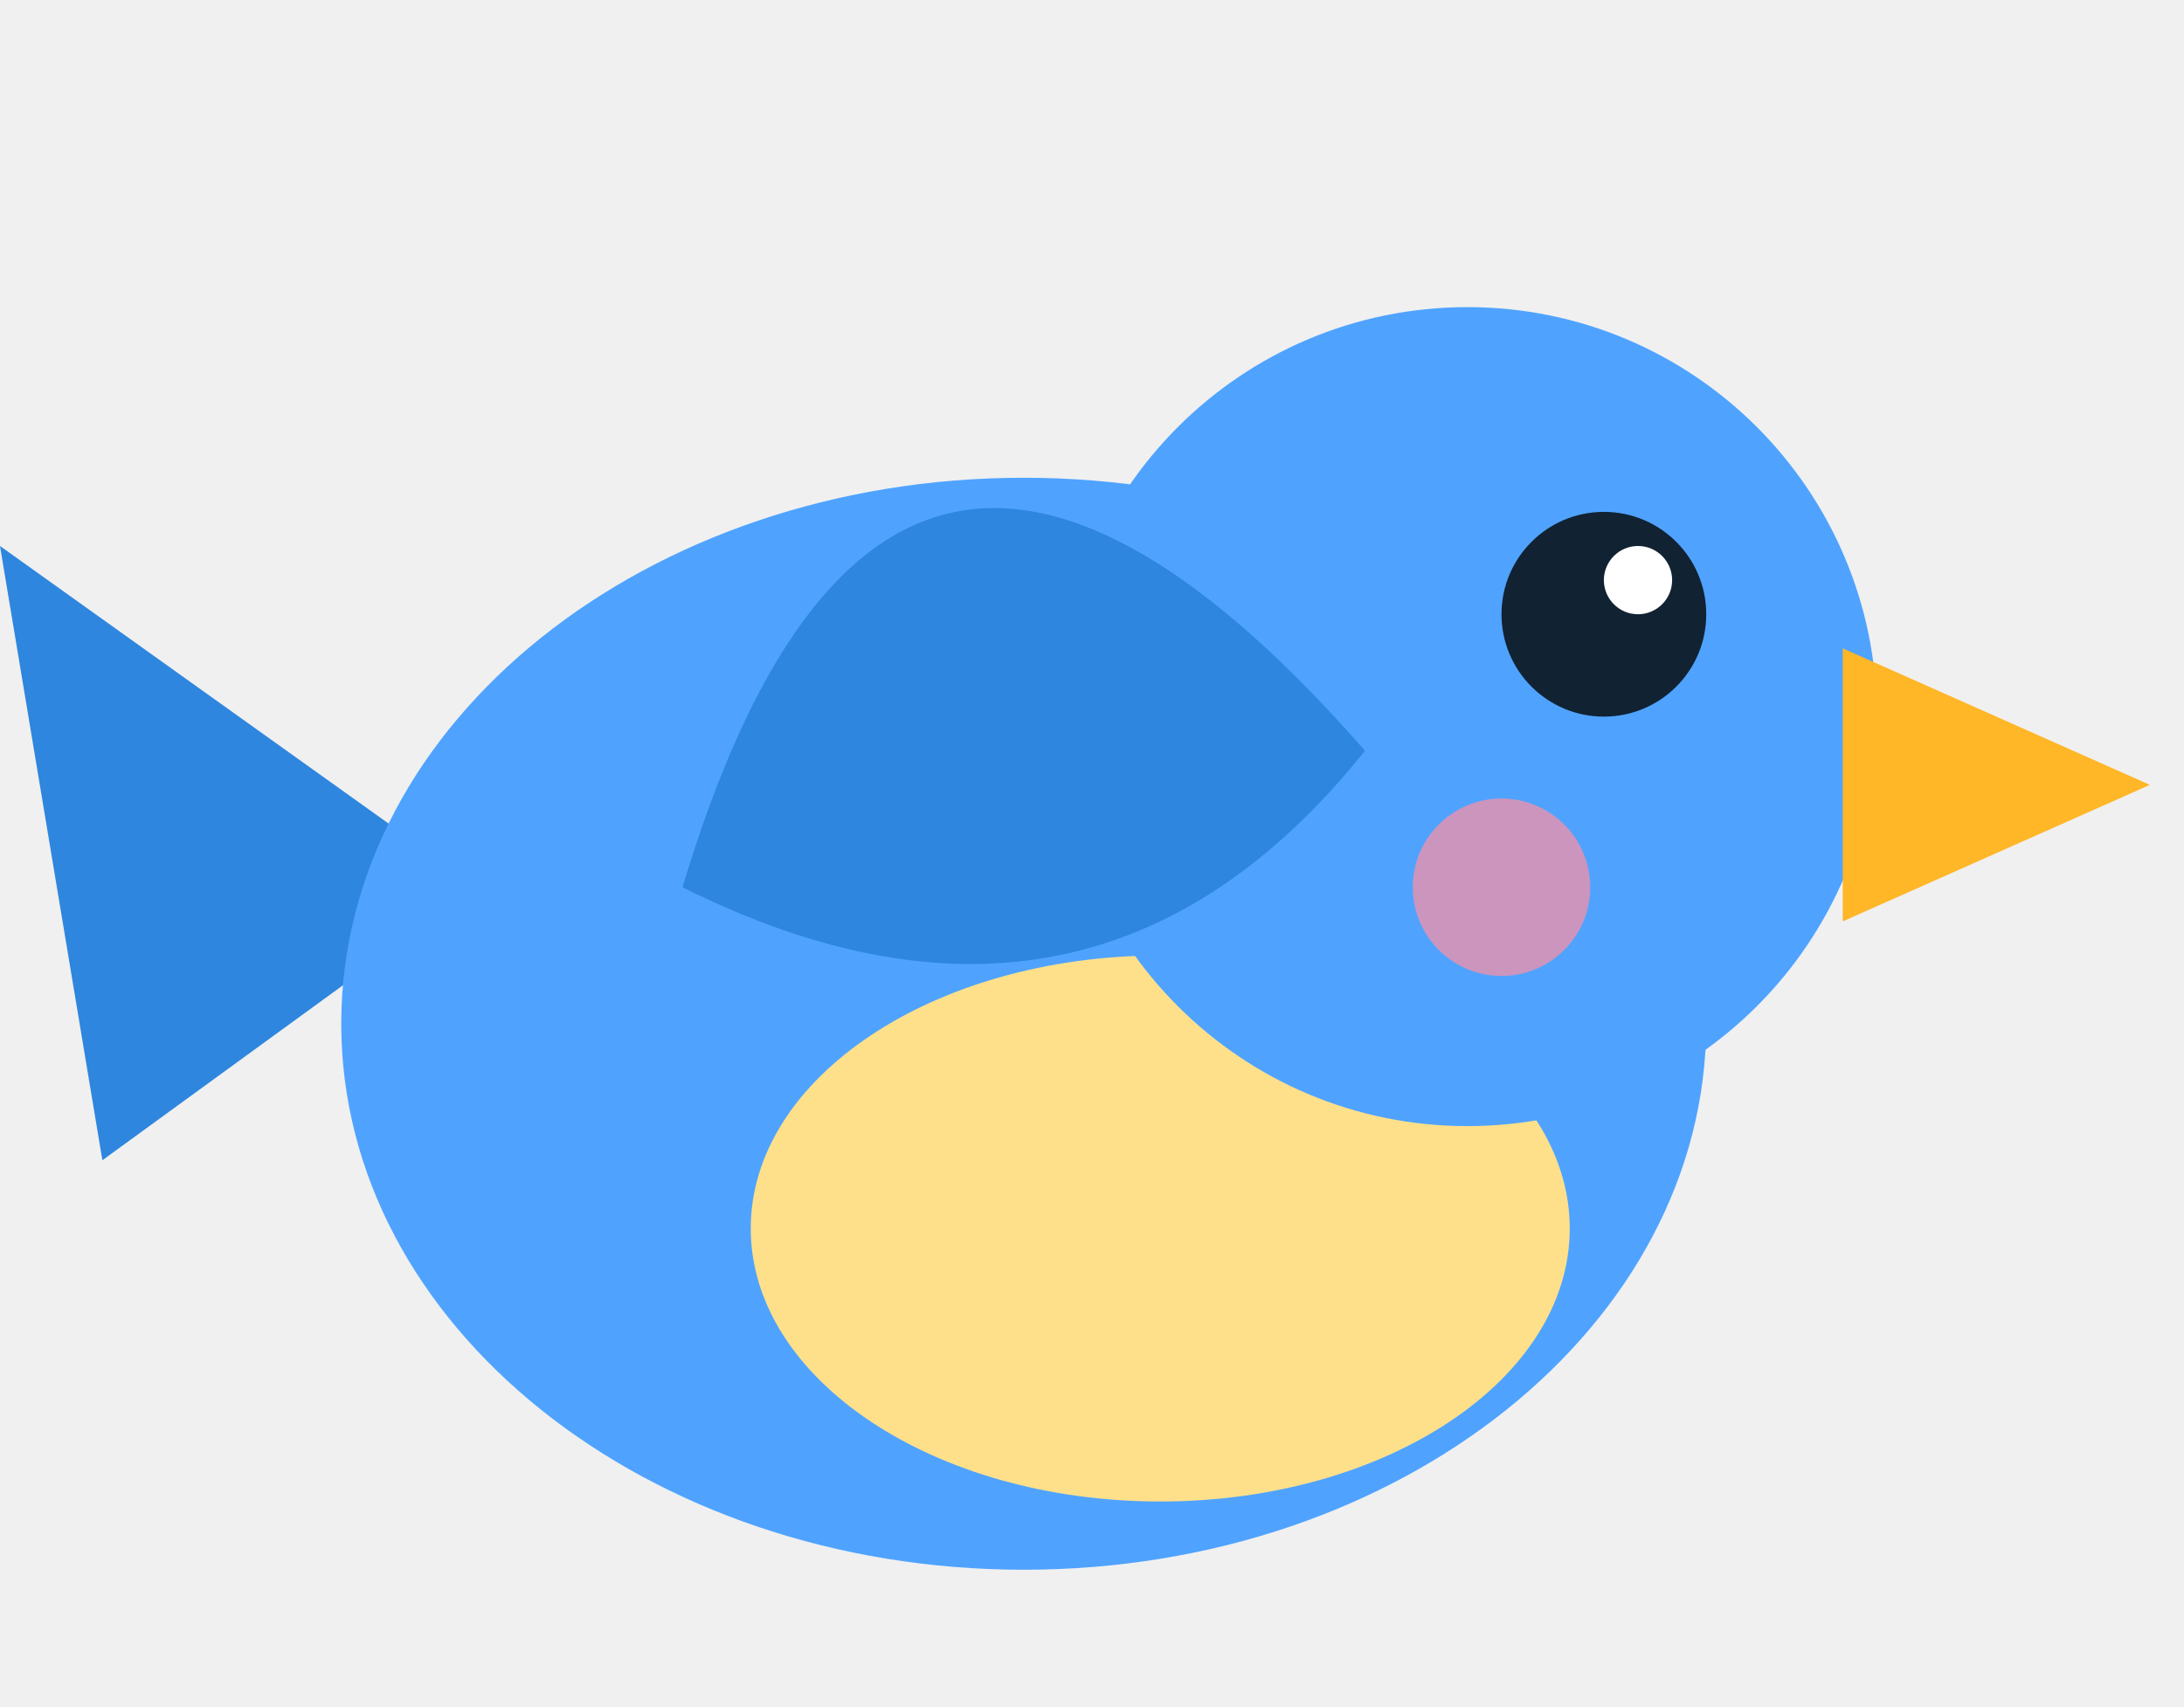
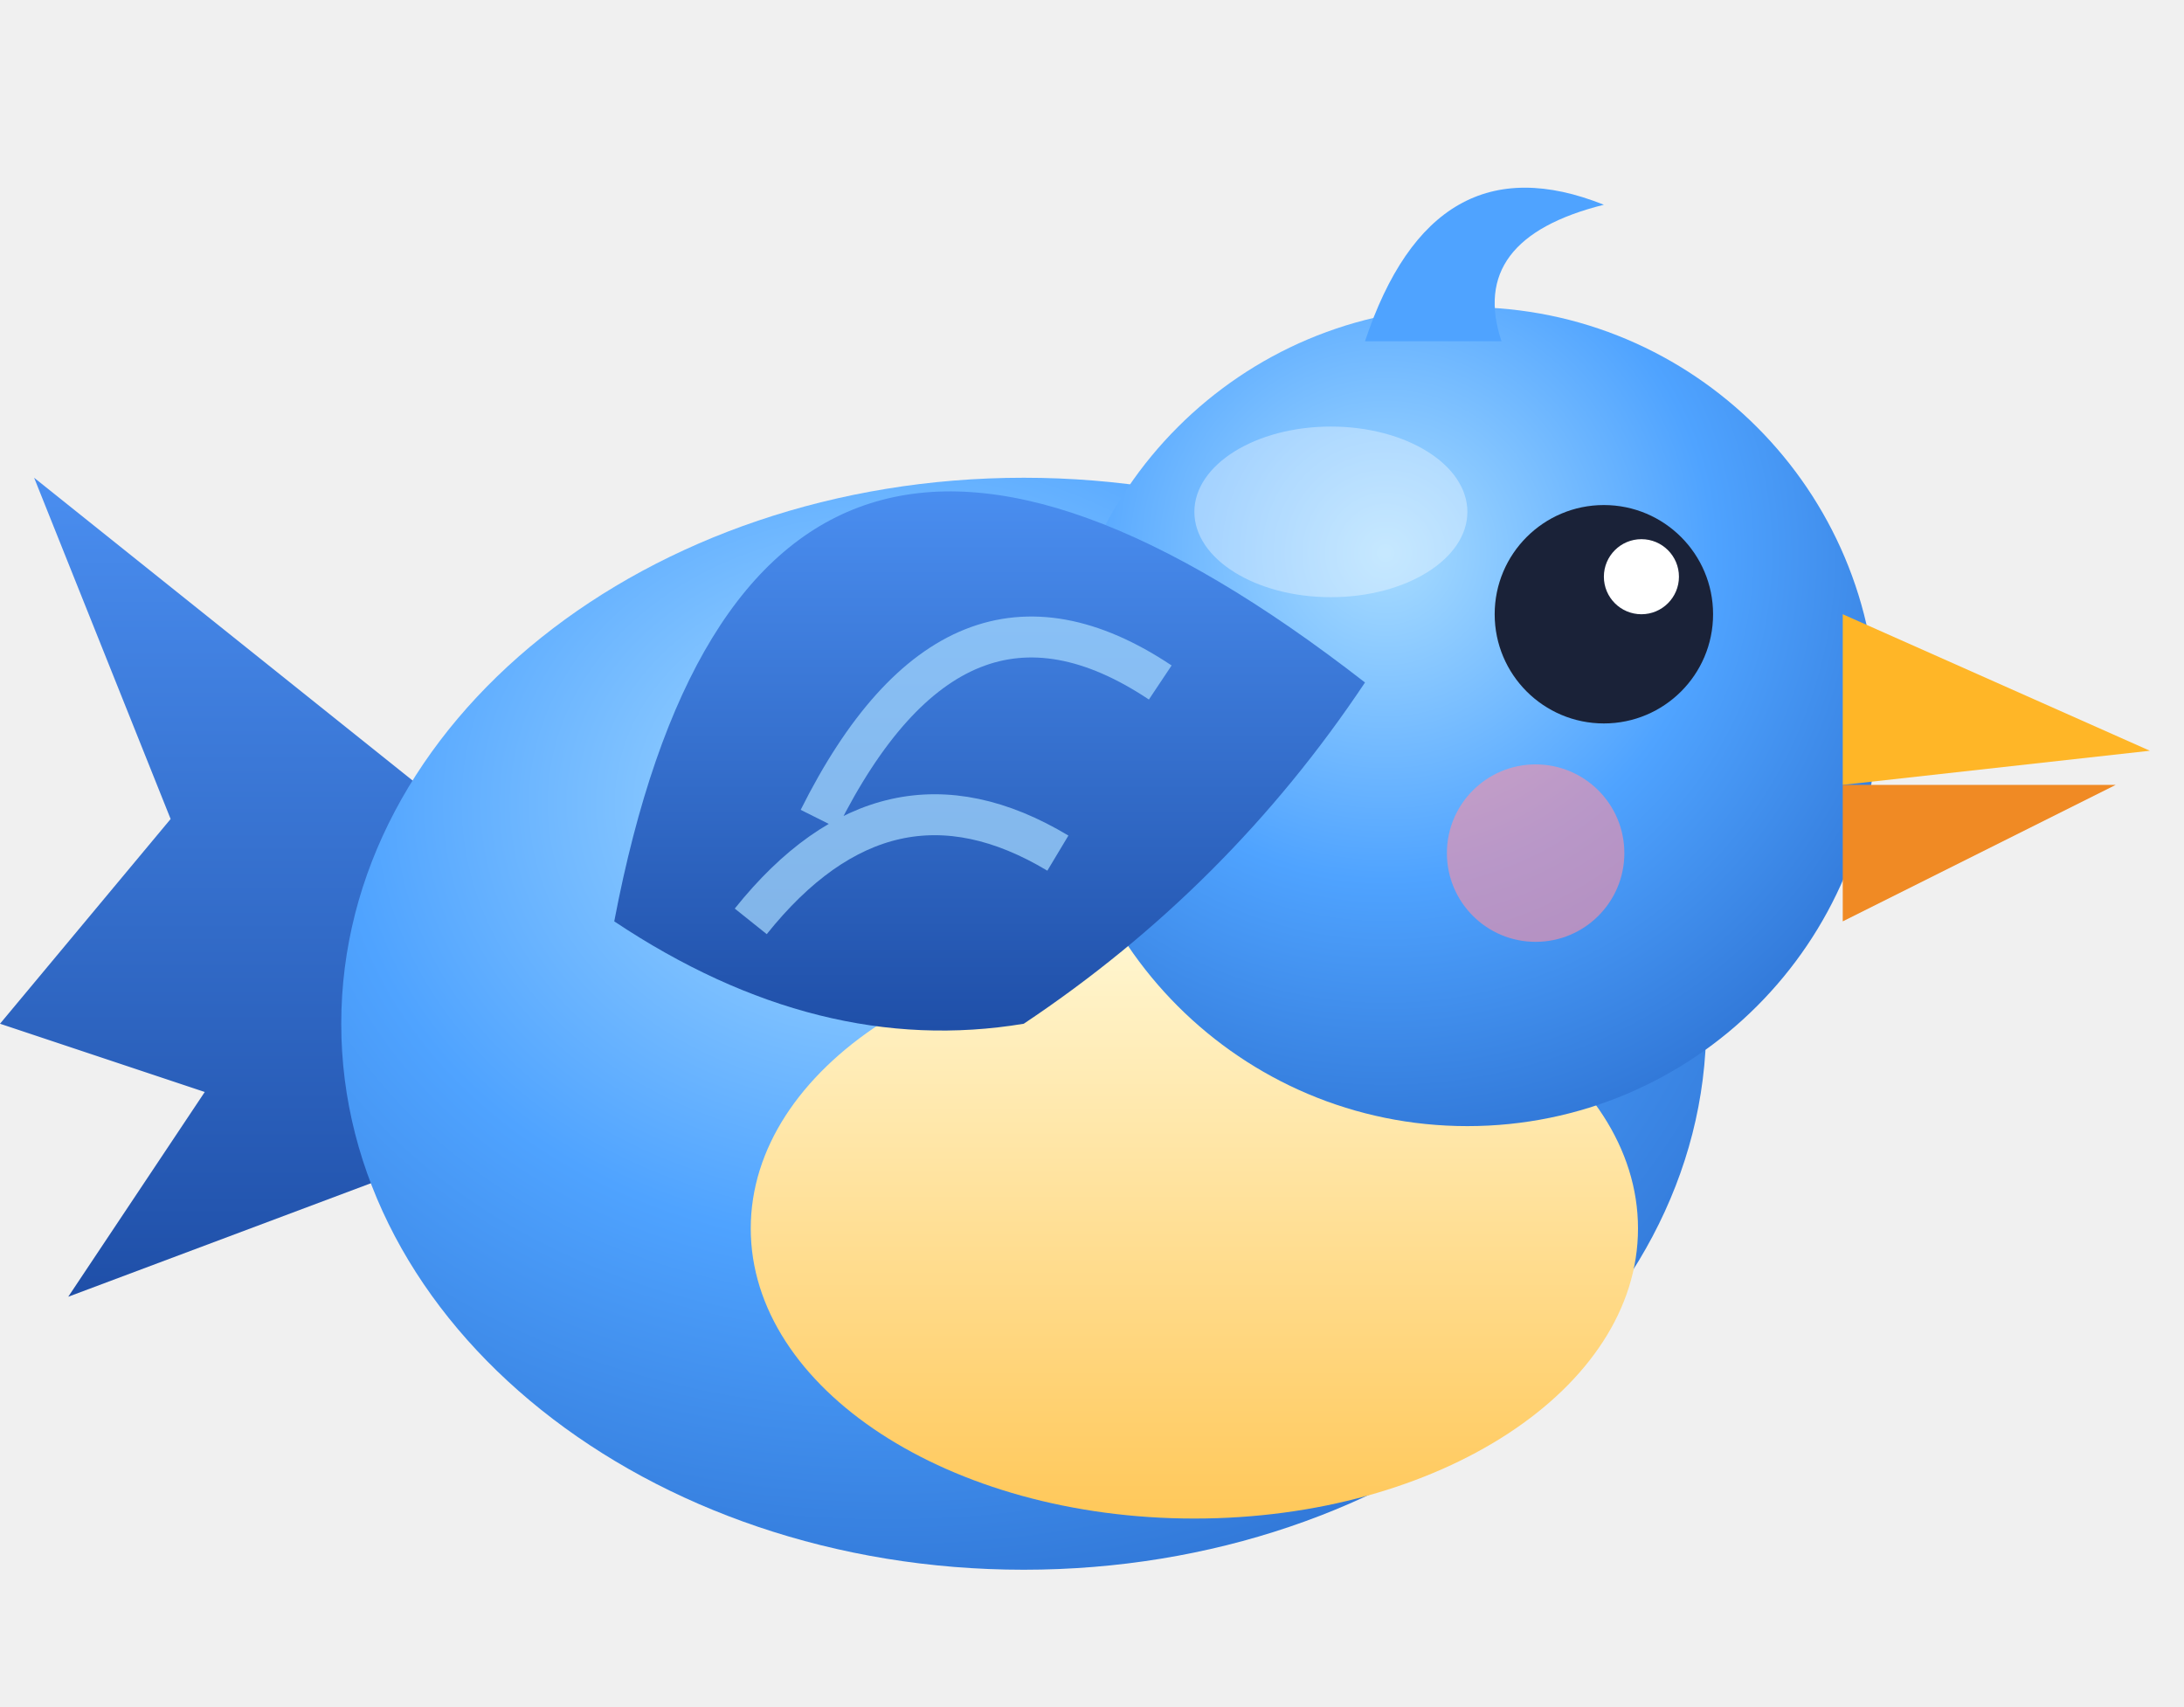
<svg xmlns="http://www.w3.org/2000/svg" viewBox="0 0 64 50" width="64" height="50">
-   <path d="M14 26 L0 16 L3 34Z" fill="#2e86de" />
-   <ellipse cx="30" cy="30" rx="20" ry="16" fill="#4fa3ff" />
-   <ellipse cx="34" cy="36" rx="12" ry="8" fill="#ffe08a" />
-   <circle cx="43" cy="21" r="12" fill="#4fa3ff" />
-   <path d="M20 26 Q26 6 40 22 Q32 32 20 26Z" fill="#2e86de" />
-   <path d="M54 19 L63 23 L54 27Z" fill="#ffb627" />
-   <circle cx="47" cy="18" r="3" fill="#123" />
-   <circle cx="48" cy="17" r="1" fill="#fff" />
-   <circle cx="44" cy="26" r="2.6" fill="#ff8fa3" opacity="0.7" />
+   <defs>
+     <radialGradient id="sbB" cx="0.4" cy="0.3" r="0.8">
+       <stop offset="0.00" stop-color="#a8dcff" stop-opacity="1" />
+       <stop offset="0.50" stop-color="#4fa3ff" stop-opacity="1" />
+       <stop offset="1.00" stop-color="#2b6fd0" stop-opacity="1" />
+     </radialGradient>
+     <linearGradient id="sbW" x1="0" y1="0" x2="0" y2="1">
+       <stop offset="0.00" stop-color="#4a8ef0" stop-opacity="1" />
+       <stop offset="1.00" stop-color="#1f4fa8" stop-opacity="1" />
+     </linearGradient>
+     <linearGradient id="sbY" x1="0" y1="0" x2="0" y2="1">
+       <stop offset="0.00" stop-color="#fff6d0" stop-opacity="1" />
+       <stop offset="1.00" stop-color="#ffc85a" stop-opacity="1" />
+     </linearGradient>
+   </defs>
+   <path d="M16 26 L1 14 L5 24 L0 30 L6 32 L2 38 L18 32Z" fill="url(#sbW)" />
+   <ellipse cx="30" cy="30" rx="20" ry="16" fill="url(#sbB)" />
+   <ellipse cx="35" cy="36" rx="13" ry="8.5" fill="url(#sbY)" />
+   <circle cx="43" cy="21" r="12" fill="url(#sbB)" />
+   <path d="M40 10 Q42 4 47 6 Q43 7 44 10Z" fill="#4fa3ff" />
+   <ellipse cx="39" cy="15" rx="4" ry="2.5" fill="#fff" opacity="0.35" />
+   <path d="M18 27 Q22 6 40 20 Q36 26 30 30 Q24 31 18 27Z" fill="url(#sbW)" />
+   <path d="M24 24 Q28 16 34 20 M22 27 Q26 22 31 25" stroke="#a8dcff" stroke-width="1.2" fill="none" opacity="0.7" />
+   <path d="M54 18 L63 22 L54 23Z" fill="#ffb627" />
+   <path d="M54 23 L62 23 L54 27Z" fill="#f08a24" />
+   <circle cx="47" cy="18" r="3.2" fill="#1a2238" />
+   <circle cx="48.1" cy="16.9" r="1.1" fill="#fff" />
+   <circle cx="45" cy="25" r="2.6" fill="#ff8fa3" opacity="0.6" />
</svg>
